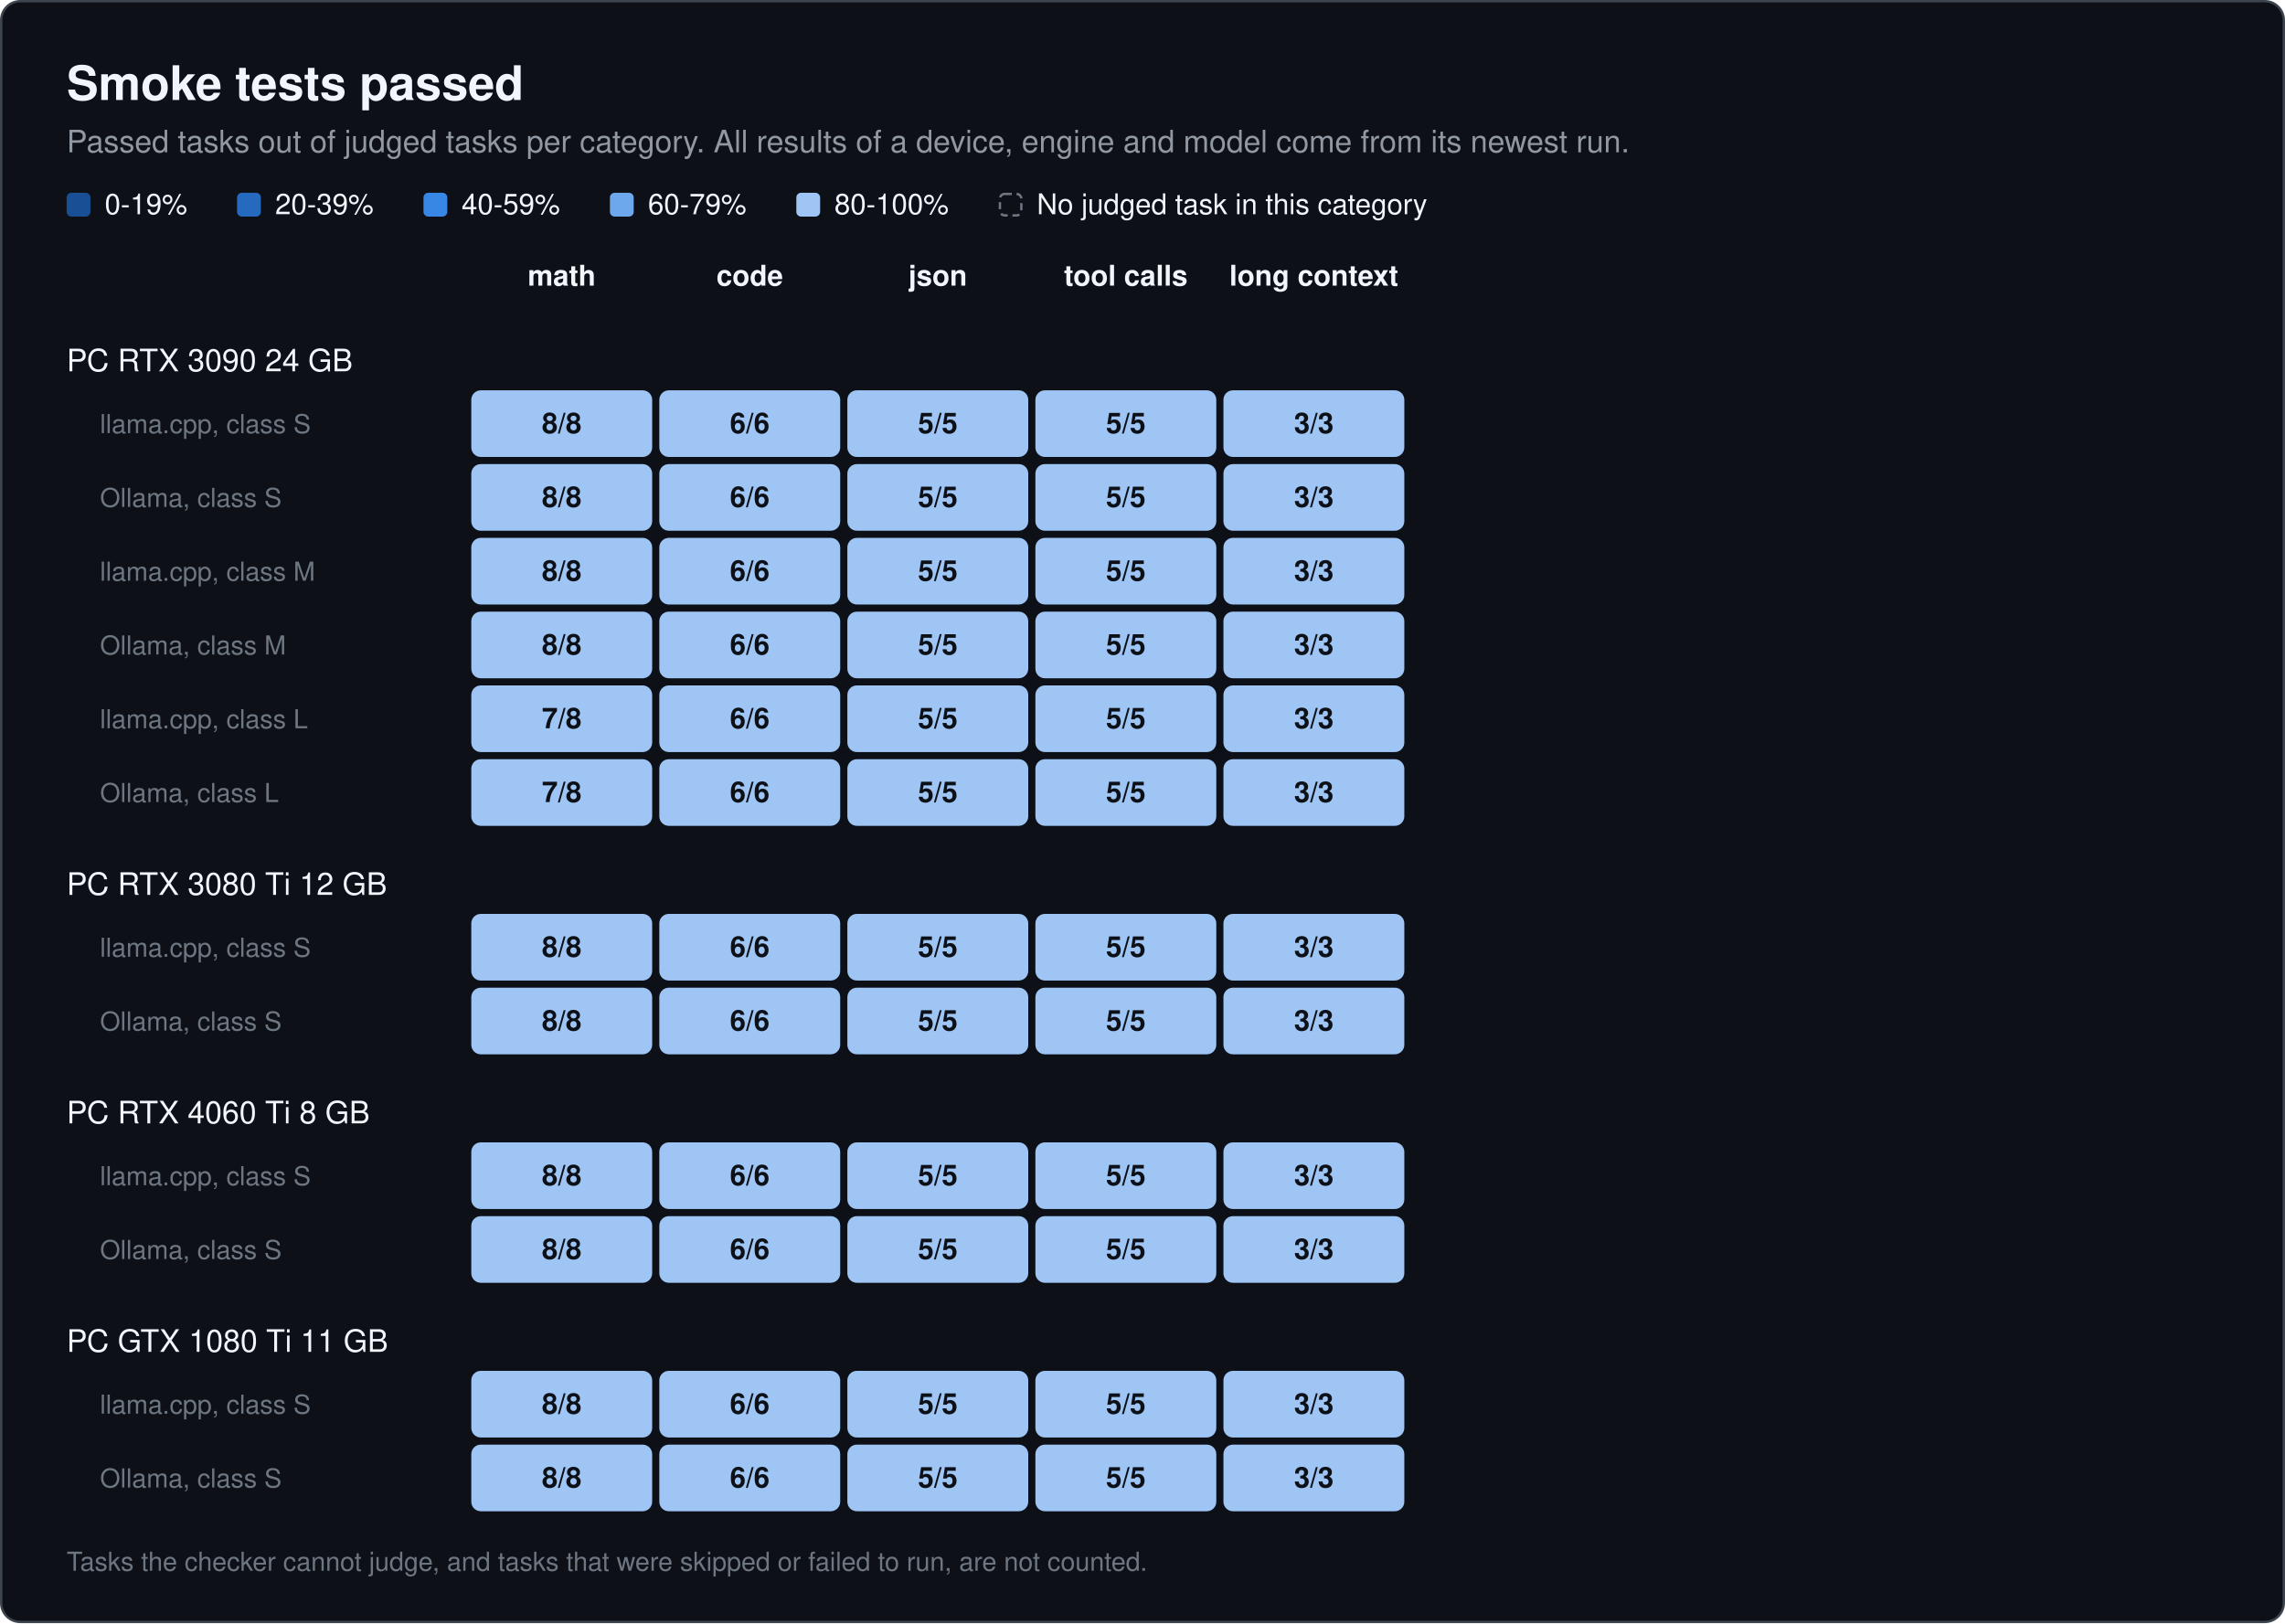
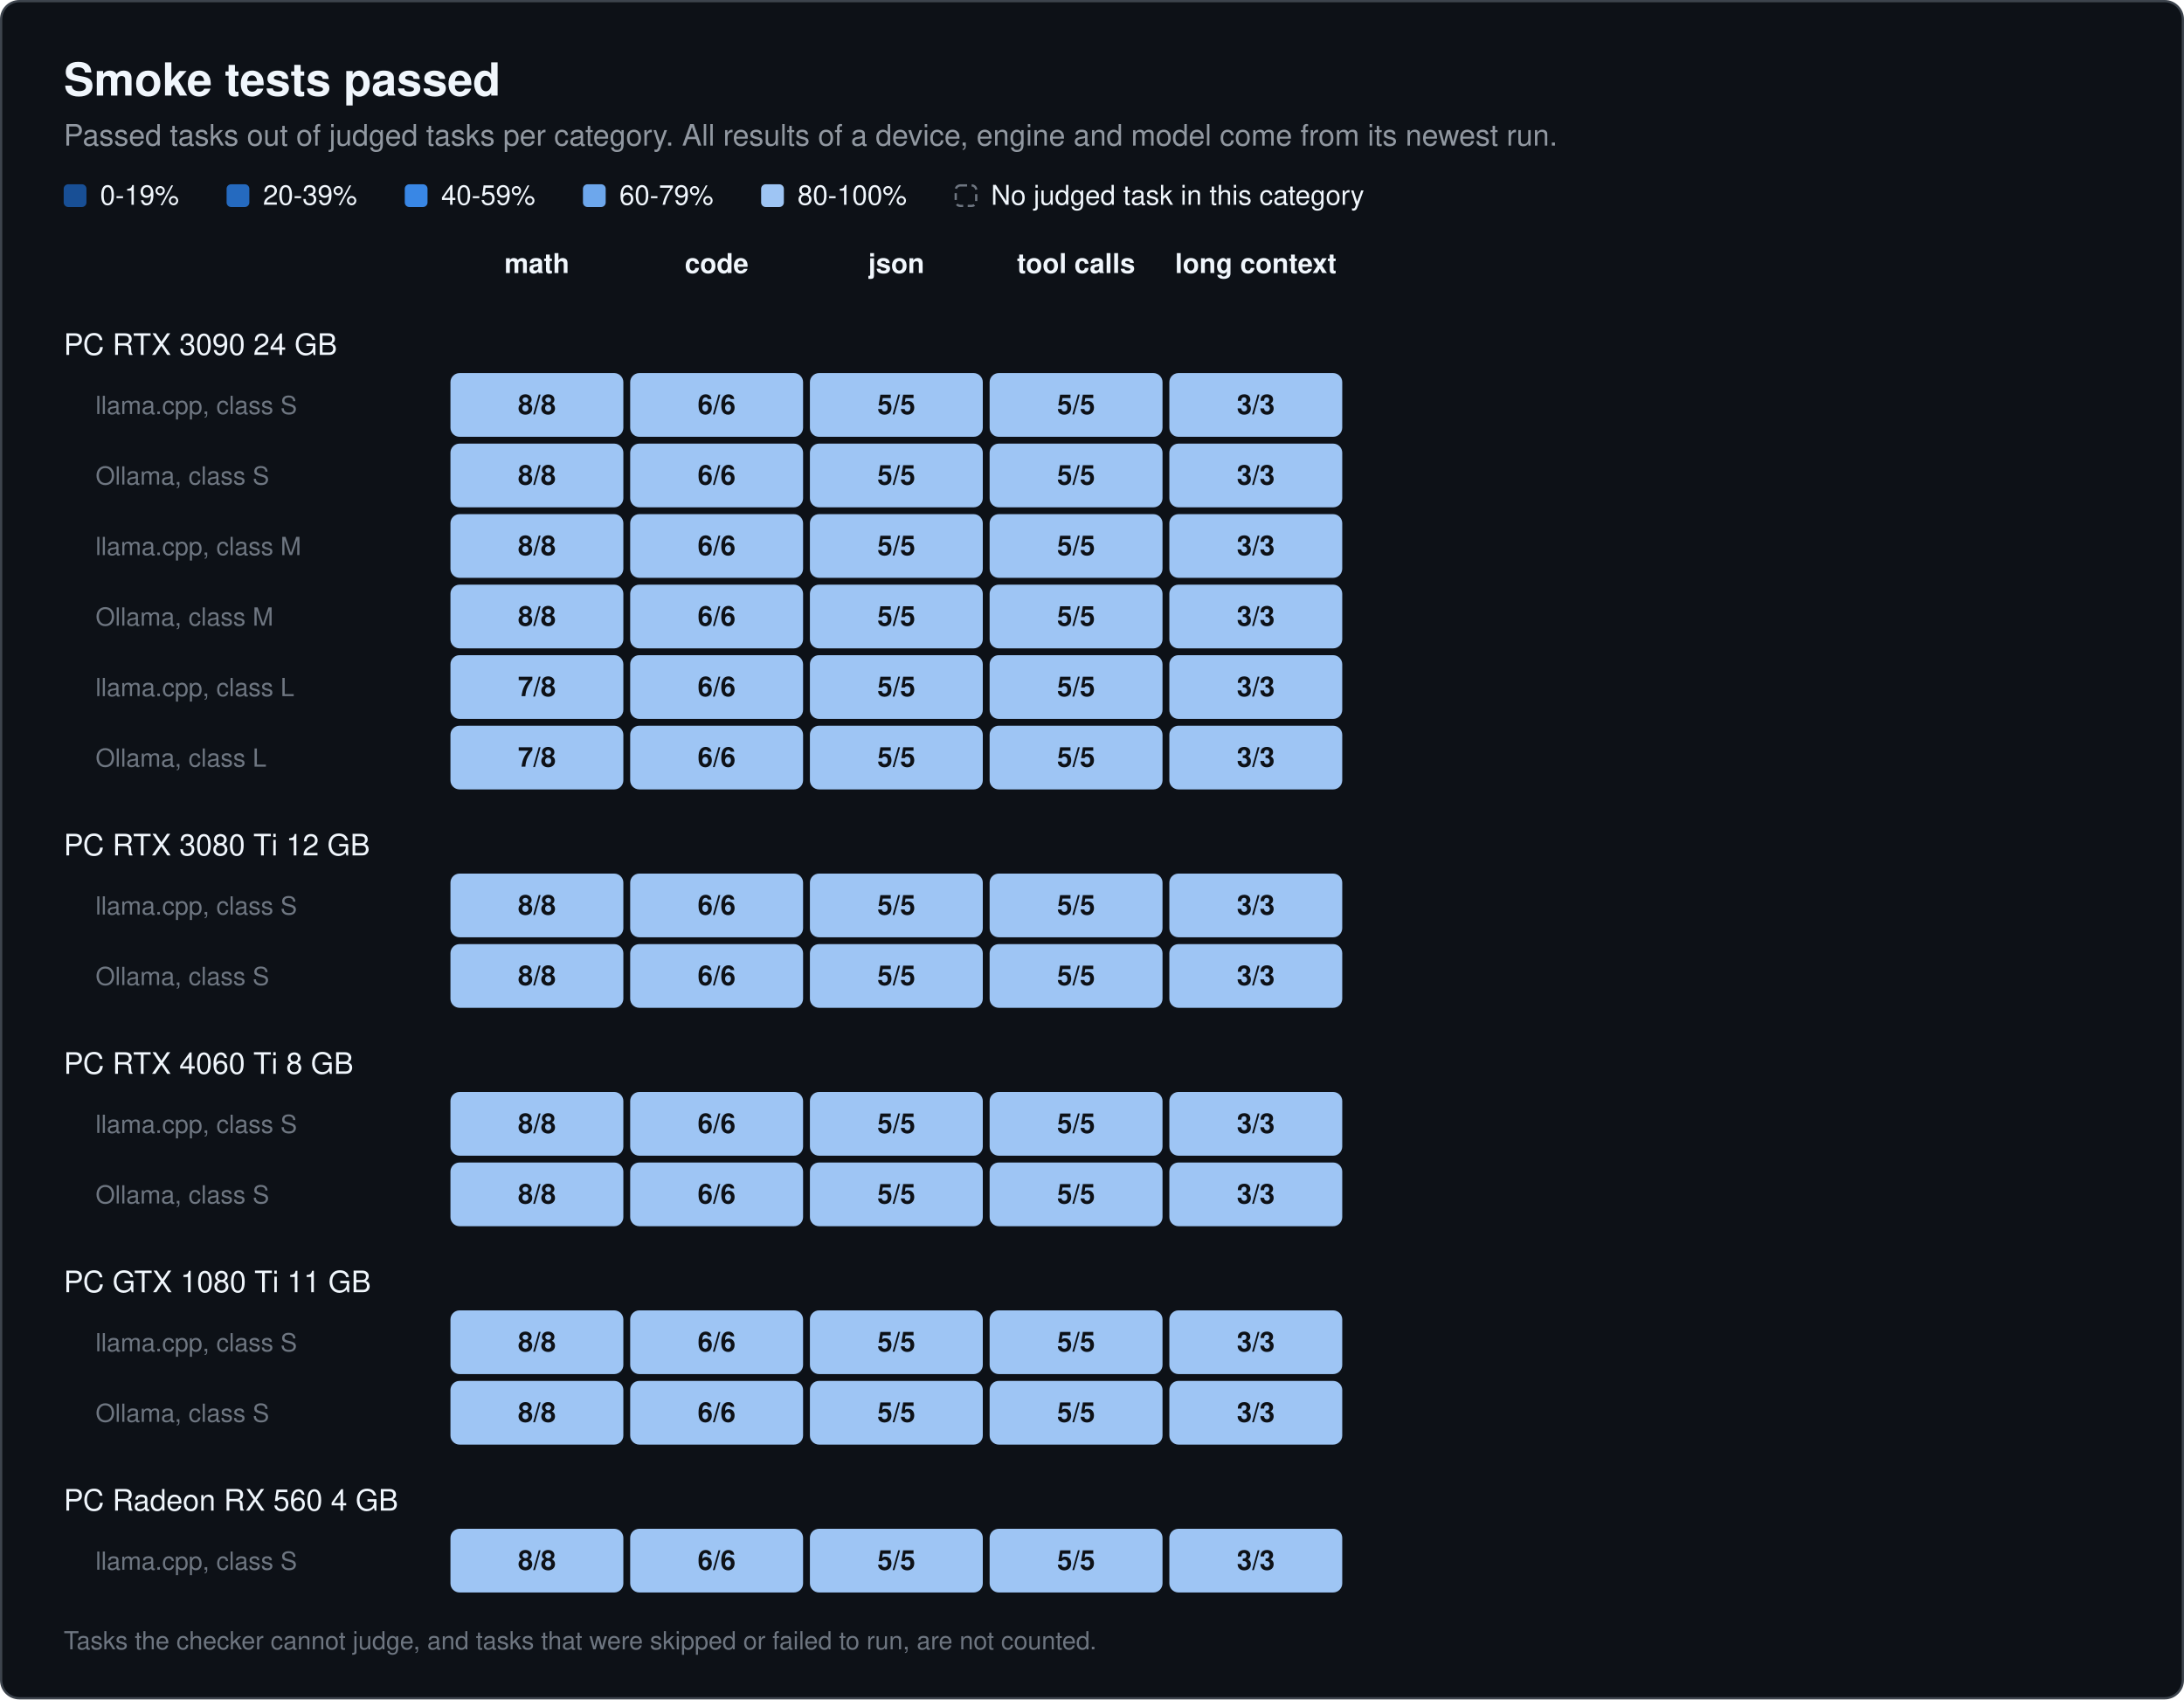
- <svg xmlns="http://www.w3.org/2000/svg" width="960" height="682" viewBox="0 0 960 682" role="img" aria-label="Smoke tests passed per device, engine, model class and category">
+ <svg xmlns="http://www.w3.org/2000/svg" width="960" height="747" viewBox="0 0 960 747" role="img" aria-label="Smoke tests passed per device, engine, model class and category">
  <style>
    text { font-family: system-ui, -apple-system, "Segoe UI", Helvetica, Arial, sans-serif; fill: #9198a1; }
    .title { font-size: 20px; font-weight: 600; fill: #f0f6fc; }
    .section { font-size: 15px; font-weight: 600; fill: #f0f6fc; }
    .panel { font-size: 13px; font-weight: 600; fill: #f0f6fc; }
    .device { font-size: 13px; fill: #f0f6fc; }
    .sub { font-size: 13px; }
    .legend { font-size: 12px; fill: #f0f6fc; }
    .value { font-size: 11px; font-variant-numeric: tabular-nums; }
    .tick { font-size: 10px; fill: #6e7681; font-variant-numeric: tabular-nums; }
    .muted, .note, .foot { fill: #6e7681; }
    .note { font-size: 11px; }
    .foot { font-size: 11px; }
    .cell { font-size: 12px; font-weight: 600; font-variant-numeric: tabular-nums; }
    .limitlabel { font-size: 10px; fill: #6e7681; }
    .grid { stroke: #1d232b; stroke-width: 1; }
    .row { stroke: #1d232b; stroke-width: 1; }
    .base { stroke: #3d444d; stroke-width: 1; }
    .limit { stroke: #4d5560; stroke-width: 1; stroke-dasharray: 2 3; }
    .gapbox { fill: none; stroke: #6e7681; stroke-width: 1; stroke-dasharray: 3 2; }
    </style>
-   <rect x="0.5" y="0.5" width="959" height="681" rx="8" fill="#0d1117" stroke="#3d444d" />
+   <rect x="0.5" y="0.5" width="959" height="746" rx="8" fill="#0d1117" stroke="#3d444d" />
  <text x="28" y="42" class="title">Smoke tests passed</text>
  <text x="28" y="64" class="sub">Passed tasks out of judged tasks per category. All results of a device, engine and model come from its newest run.</text>
  <rect x="28" y="81" width="10" height="10" rx="2" fill="#184f95" />
  <text x="44" y="90" class="legend">0-19%</text>
  <rect x="99.6" y="81" width="10" height="10" rx="2" fill="#256abf" />
  <text x="115.6" y="90" class="legend">20-39%</text>
  <rect x="177.92" y="81" width="10" height="10" rx="2" fill="#3987e5" />
  <text x="193.92" y="90" class="legend">40-59%</text>
  <rect x="256.24" y="81" width="10" height="10" rx="2" fill="#6da7ec" />
  <text x="272.24" y="90" class="legend">60-79%</text>
  <rect x="334.56" y="81" width="10" height="10" rx="2" fill="#9ec5f4" />
  <text x="350.56" y="90" class="legend">80-100%</text>
  <rect x="420.1" y="81.5" width="9" height="9" rx="2" class="gapbox" />
  <text x="435.6" y="90" class="legend">No judged task in this category</text>
  <text x="236.0" y="120" class="panel" text-anchor="middle" style="font-size:12px">math</text>
  <text x="315.0" y="120" class="panel" text-anchor="middle" style="font-size:12px">code</text>
  <text x="394.0" y="120" class="panel" text-anchor="middle" style="font-size:12px">json</text>
  <text x="473.0" y="120" class="panel" text-anchor="middle" style="font-size:12px">tool calls</text>
  <text x="552.0" y="120" class="panel" text-anchor="middle" style="font-size:12px">long context</text>
  <text x="28" y="156" class="device">PC RTX 3090 24 GB</text>
  <text x="42" y="182.0" class="note">llama.cpp, class S</text>
  <rect x="198" y="164" width="76" height="28" rx="4" fill="#9ec5f4" />
  <text x="236.0" y="182.0" class="cell" text-anchor="middle" style="fill:#0d1117">8/8</text>
  <rect x="277" y="164" width="76" height="28" rx="4" fill="#9ec5f4" />
  <text x="315.0" y="182.0" class="cell" text-anchor="middle" style="fill:#0d1117">6/6</text>
  <rect x="356" y="164" width="76" height="28" rx="4" fill="#9ec5f4" />
  <text x="394.0" y="182.0" class="cell" text-anchor="middle" style="fill:#0d1117">5/5</text>
  <rect x="435" y="164" width="76" height="28" rx="4" fill="#9ec5f4" />
  <text x="473.0" y="182.0" class="cell" text-anchor="middle" style="fill:#0d1117">5/5</text>
  <rect x="514" y="164" width="76" height="28" rx="4" fill="#9ec5f4" />
  <text x="552.0" y="182.0" class="cell" text-anchor="middle" style="fill:#0d1117">3/3</text>
  <text x="42" y="213.0" class="note">Ollama, class S</text>
  <rect x="198" y="195" width="76" height="28" rx="4" fill="#9ec5f4" />
  <text x="236.0" y="213.0" class="cell" text-anchor="middle" style="fill:#0d1117">8/8</text>
  <rect x="277" y="195" width="76" height="28" rx="4" fill="#9ec5f4" />
  <text x="315.0" y="213.0" class="cell" text-anchor="middle" style="fill:#0d1117">6/6</text>
  <rect x="356" y="195" width="76" height="28" rx="4" fill="#9ec5f4" />
  <text x="394.0" y="213.0" class="cell" text-anchor="middle" style="fill:#0d1117">5/5</text>
  <rect x="435" y="195" width="76" height="28" rx="4" fill="#9ec5f4" />
  <text x="473.0" y="213.0" class="cell" text-anchor="middle" style="fill:#0d1117">5/5</text>
  <rect x="514" y="195" width="76" height="28" rx="4" fill="#9ec5f4" />
  <text x="552.0" y="213.0" class="cell" text-anchor="middle" style="fill:#0d1117">3/3</text>
  <text x="42" y="244.0" class="note">llama.cpp, class M</text>
  <rect x="198" y="226" width="76" height="28" rx="4" fill="#9ec5f4" />
  <text x="236.0" y="244.0" class="cell" text-anchor="middle" style="fill:#0d1117">8/8</text>
  <rect x="277" y="226" width="76" height="28" rx="4" fill="#9ec5f4" />
  <text x="315.0" y="244.0" class="cell" text-anchor="middle" style="fill:#0d1117">6/6</text>
  <rect x="356" y="226" width="76" height="28" rx="4" fill="#9ec5f4" />
  <text x="394.0" y="244.0" class="cell" text-anchor="middle" style="fill:#0d1117">5/5</text>
  <rect x="435" y="226" width="76" height="28" rx="4" fill="#9ec5f4" />
  <text x="473.0" y="244.0" class="cell" text-anchor="middle" style="fill:#0d1117">5/5</text>
  <rect x="514" y="226" width="76" height="28" rx="4" fill="#9ec5f4" />
  <text x="552.0" y="244.0" class="cell" text-anchor="middle" style="fill:#0d1117">3/3</text>
  <text x="42" y="275.0" class="note">Ollama, class M</text>
  <rect x="198" y="257" width="76" height="28" rx="4" fill="#9ec5f4" />
  <text x="236.0" y="275.0" class="cell" text-anchor="middle" style="fill:#0d1117">8/8</text>
  <rect x="277" y="257" width="76" height="28" rx="4" fill="#9ec5f4" />
  <text x="315.0" y="275.0" class="cell" text-anchor="middle" style="fill:#0d1117">6/6</text>
  <rect x="356" y="257" width="76" height="28" rx="4" fill="#9ec5f4" />
  <text x="394.0" y="275.0" class="cell" text-anchor="middle" style="fill:#0d1117">5/5</text>
  <rect x="435" y="257" width="76" height="28" rx="4" fill="#9ec5f4" />
  <text x="473.0" y="275.0" class="cell" text-anchor="middle" style="fill:#0d1117">5/5</text>
  <rect x="514" y="257" width="76" height="28" rx="4" fill="#9ec5f4" />
  <text x="552.0" y="275.0" class="cell" text-anchor="middle" style="fill:#0d1117">3/3</text>
  <text x="42" y="306.0" class="note">llama.cpp, class L</text>
  <rect x="198" y="288" width="76" height="28" rx="4" fill="#9ec5f4" />
  <text x="236.0" y="306.0" class="cell" text-anchor="middle" style="fill:#0d1117">7/8</text>
  <rect x="277" y="288" width="76" height="28" rx="4" fill="#9ec5f4" />
  <text x="315.0" y="306.0" class="cell" text-anchor="middle" style="fill:#0d1117">6/6</text>
  <rect x="356" y="288" width="76" height="28" rx="4" fill="#9ec5f4" />
  <text x="394.0" y="306.0" class="cell" text-anchor="middle" style="fill:#0d1117">5/5</text>
  <rect x="435" y="288" width="76" height="28" rx="4" fill="#9ec5f4" />
  <text x="473.0" y="306.0" class="cell" text-anchor="middle" style="fill:#0d1117">5/5</text>
  <rect x="514" y="288" width="76" height="28" rx="4" fill="#9ec5f4" />
  <text x="552.0" y="306.0" class="cell" text-anchor="middle" style="fill:#0d1117">3/3</text>
  <text x="42" y="337.0" class="note">Ollama, class L</text>
  <rect x="198" y="319" width="76" height="28" rx="4" fill="#9ec5f4" />
  <text x="236.0" y="337.0" class="cell" text-anchor="middle" style="fill:#0d1117">7/8</text>
  <rect x="277" y="319" width="76" height="28" rx="4" fill="#9ec5f4" />
  <text x="315.0" y="337.0" class="cell" text-anchor="middle" style="fill:#0d1117">6/6</text>
  <rect x="356" y="319" width="76" height="28" rx="4" fill="#9ec5f4" />
  <text x="394.0" y="337.0" class="cell" text-anchor="middle" style="fill:#0d1117">5/5</text>
  <rect x="435" y="319" width="76" height="28" rx="4" fill="#9ec5f4" />
  <text x="473.0" y="337.0" class="cell" text-anchor="middle" style="fill:#0d1117">5/5</text>
  <rect x="514" y="319" width="76" height="28" rx="4" fill="#9ec5f4" />
  <text x="552.0" y="337.0" class="cell" text-anchor="middle" style="fill:#0d1117">3/3</text>
  <text x="28" y="376" class="device">PC RTX 3080 Ti 12 GB</text>
  <text x="42" y="402.0" class="note">llama.cpp, class S</text>
  <rect x="198" y="384" width="76" height="28" rx="4" fill="#9ec5f4" />
  <text x="236.0" y="402.0" class="cell" text-anchor="middle" style="fill:#0d1117">8/8</text>
  <rect x="277" y="384" width="76" height="28" rx="4" fill="#9ec5f4" />
  <text x="315.0" y="402.0" class="cell" text-anchor="middle" style="fill:#0d1117">6/6</text>
  <rect x="356" y="384" width="76" height="28" rx="4" fill="#9ec5f4" />
  <text x="394.0" y="402.0" class="cell" text-anchor="middle" style="fill:#0d1117">5/5</text>
  <rect x="435" y="384" width="76" height="28" rx="4" fill="#9ec5f4" />
  <text x="473.0" y="402.0" class="cell" text-anchor="middle" style="fill:#0d1117">5/5</text>
  <rect x="514" y="384" width="76" height="28" rx="4" fill="#9ec5f4" />
  <text x="552.0" y="402.0" class="cell" text-anchor="middle" style="fill:#0d1117">3/3</text>
  <text x="42" y="433.0" class="note">Ollama, class S</text>
  <rect x="198" y="415" width="76" height="28" rx="4" fill="#9ec5f4" />
  <text x="236.0" y="433.0" class="cell" text-anchor="middle" style="fill:#0d1117">8/8</text>
  <rect x="277" y="415" width="76" height="28" rx="4" fill="#9ec5f4" />
  <text x="315.0" y="433.0" class="cell" text-anchor="middle" style="fill:#0d1117">6/6</text>
  <rect x="356" y="415" width="76" height="28" rx="4" fill="#9ec5f4" />
  <text x="394.0" y="433.0" class="cell" text-anchor="middle" style="fill:#0d1117">5/5</text>
  <rect x="435" y="415" width="76" height="28" rx="4" fill="#9ec5f4" />
  <text x="473.0" y="433.0" class="cell" text-anchor="middle" style="fill:#0d1117">5/5</text>
  <rect x="514" y="415" width="76" height="28" rx="4" fill="#9ec5f4" />
  <text x="552.0" y="433.0" class="cell" text-anchor="middle" style="fill:#0d1117">3/3</text>
  <text x="28" y="472" class="device">PC RTX 4060 Ti 8 GB</text>
  <text x="42" y="498.0" class="note">llama.cpp, class S</text>
  <rect x="198" y="480" width="76" height="28" rx="4" fill="#9ec5f4" />
  <text x="236.0" y="498.0" class="cell" text-anchor="middle" style="fill:#0d1117">8/8</text>
  <rect x="277" y="480" width="76" height="28" rx="4" fill="#9ec5f4" />
  <text x="315.0" y="498.0" class="cell" text-anchor="middle" style="fill:#0d1117">6/6</text>
  <rect x="356" y="480" width="76" height="28" rx="4" fill="#9ec5f4" />
  <text x="394.0" y="498.0" class="cell" text-anchor="middle" style="fill:#0d1117">5/5</text>
  <rect x="435" y="480" width="76" height="28" rx="4" fill="#9ec5f4" />
  <text x="473.0" y="498.0" class="cell" text-anchor="middle" style="fill:#0d1117">5/5</text>
  <rect x="514" y="480" width="76" height="28" rx="4" fill="#9ec5f4" />
  <text x="552.0" y="498.0" class="cell" text-anchor="middle" style="fill:#0d1117">3/3</text>
  <text x="42" y="529.0" class="note">Ollama, class S</text>
  <rect x="198" y="511" width="76" height="28" rx="4" fill="#9ec5f4" />
  <text x="236.0" y="529.0" class="cell" text-anchor="middle" style="fill:#0d1117">8/8</text>
  <rect x="277" y="511" width="76" height="28" rx="4" fill="#9ec5f4" />
  <text x="315.0" y="529.0" class="cell" text-anchor="middle" style="fill:#0d1117">6/6</text>
  <rect x="356" y="511" width="76" height="28" rx="4" fill="#9ec5f4" />
  <text x="394.0" y="529.0" class="cell" text-anchor="middle" style="fill:#0d1117">5/5</text>
  <rect x="435" y="511" width="76" height="28" rx="4" fill="#9ec5f4" />
  <text x="473.0" y="529.0" class="cell" text-anchor="middle" style="fill:#0d1117">5/5</text>
  <rect x="514" y="511" width="76" height="28" rx="4" fill="#9ec5f4" />
  <text x="552.0" y="529.0" class="cell" text-anchor="middle" style="fill:#0d1117">3/3</text>
  <text x="28" y="568" class="device">PC GTX 1080 Ti 11 GB</text>
  <text x="42" y="594.0" class="note">llama.cpp, class S</text>
  <rect x="198" y="576" width="76" height="28" rx="4" fill="#9ec5f4" />
  <text x="236.0" y="594.0" class="cell" text-anchor="middle" style="fill:#0d1117">8/8</text>
  <rect x="277" y="576" width="76" height="28" rx="4" fill="#9ec5f4" />
  <text x="315.0" y="594.0" class="cell" text-anchor="middle" style="fill:#0d1117">6/6</text>
  <rect x="356" y="576" width="76" height="28" rx="4" fill="#9ec5f4" />
  <text x="394.0" y="594.0" class="cell" text-anchor="middle" style="fill:#0d1117">5/5</text>
  <rect x="435" y="576" width="76" height="28" rx="4" fill="#9ec5f4" />
  <text x="473.0" y="594.0" class="cell" text-anchor="middle" style="fill:#0d1117">5/5</text>
  <rect x="514" y="576" width="76" height="28" rx="4" fill="#9ec5f4" />
  <text x="552.0" y="594.0" class="cell" text-anchor="middle" style="fill:#0d1117">3/3</text>
  <text x="42" y="625.0" class="note">Ollama, class S</text>
  <rect x="198" y="607" width="76" height="28" rx="4" fill="#9ec5f4" />
  <text x="236.0" y="625.0" class="cell" text-anchor="middle" style="fill:#0d1117">8/8</text>
  <rect x="277" y="607" width="76" height="28" rx="4" fill="#9ec5f4" />
  <text x="315.0" y="625.0" class="cell" text-anchor="middle" style="fill:#0d1117">6/6</text>
  <rect x="356" y="607" width="76" height="28" rx="4" fill="#9ec5f4" />
  <text x="394.0" y="625.0" class="cell" text-anchor="middle" style="fill:#0d1117">5/5</text>
  <rect x="435" y="607" width="76" height="28" rx="4" fill="#9ec5f4" />
  <text x="473.0" y="625.0" class="cell" text-anchor="middle" style="fill:#0d1117">5/5</text>
  <rect x="514" y="607" width="76" height="28" rx="4" fill="#9ec5f4" />
  <text x="552.0" y="625.0" class="cell" text-anchor="middle" style="fill:#0d1117">3/3</text>
-   <text x="28" y="660" class="foot">Tasks the checker cannot judge, and tasks that were skipped or failed to run, are not counted.</text>
+   <text x="28" y="664" class="device">PC Radeon RX 560 4 GB</text>
+   <text x="42" y="690.0" class="note">llama.cpp, class S</text>
+   <rect x="198" y="672" width="76" height="28" rx="4" fill="#9ec5f4" />
+   <text x="236.0" y="690.0" class="cell" text-anchor="middle" style="fill:#0d1117">8/8</text>
+   <rect x="277" y="672" width="76" height="28" rx="4" fill="#9ec5f4" />
+   <text x="315.0" y="690.0" class="cell" text-anchor="middle" style="fill:#0d1117">6/6</text>
+   <rect x="356" y="672" width="76" height="28" rx="4" fill="#9ec5f4" />
+   <text x="394.0" y="690.0" class="cell" text-anchor="middle" style="fill:#0d1117">5/5</text>
+   <rect x="435" y="672" width="76" height="28" rx="4" fill="#9ec5f4" />
+   <text x="473.0" y="690.0" class="cell" text-anchor="middle" style="fill:#0d1117">5/5</text>
+   <rect x="514" y="672" width="76" height="28" rx="4" fill="#9ec5f4" />
+   <text x="552.0" y="690.0" class="cell" text-anchor="middle" style="fill:#0d1117">3/3</text>
+   <text x="28" y="725" class="foot">Tasks the checker cannot judge, and tasks that were skipped or failed to run, are not counted.</text>
</svg>
